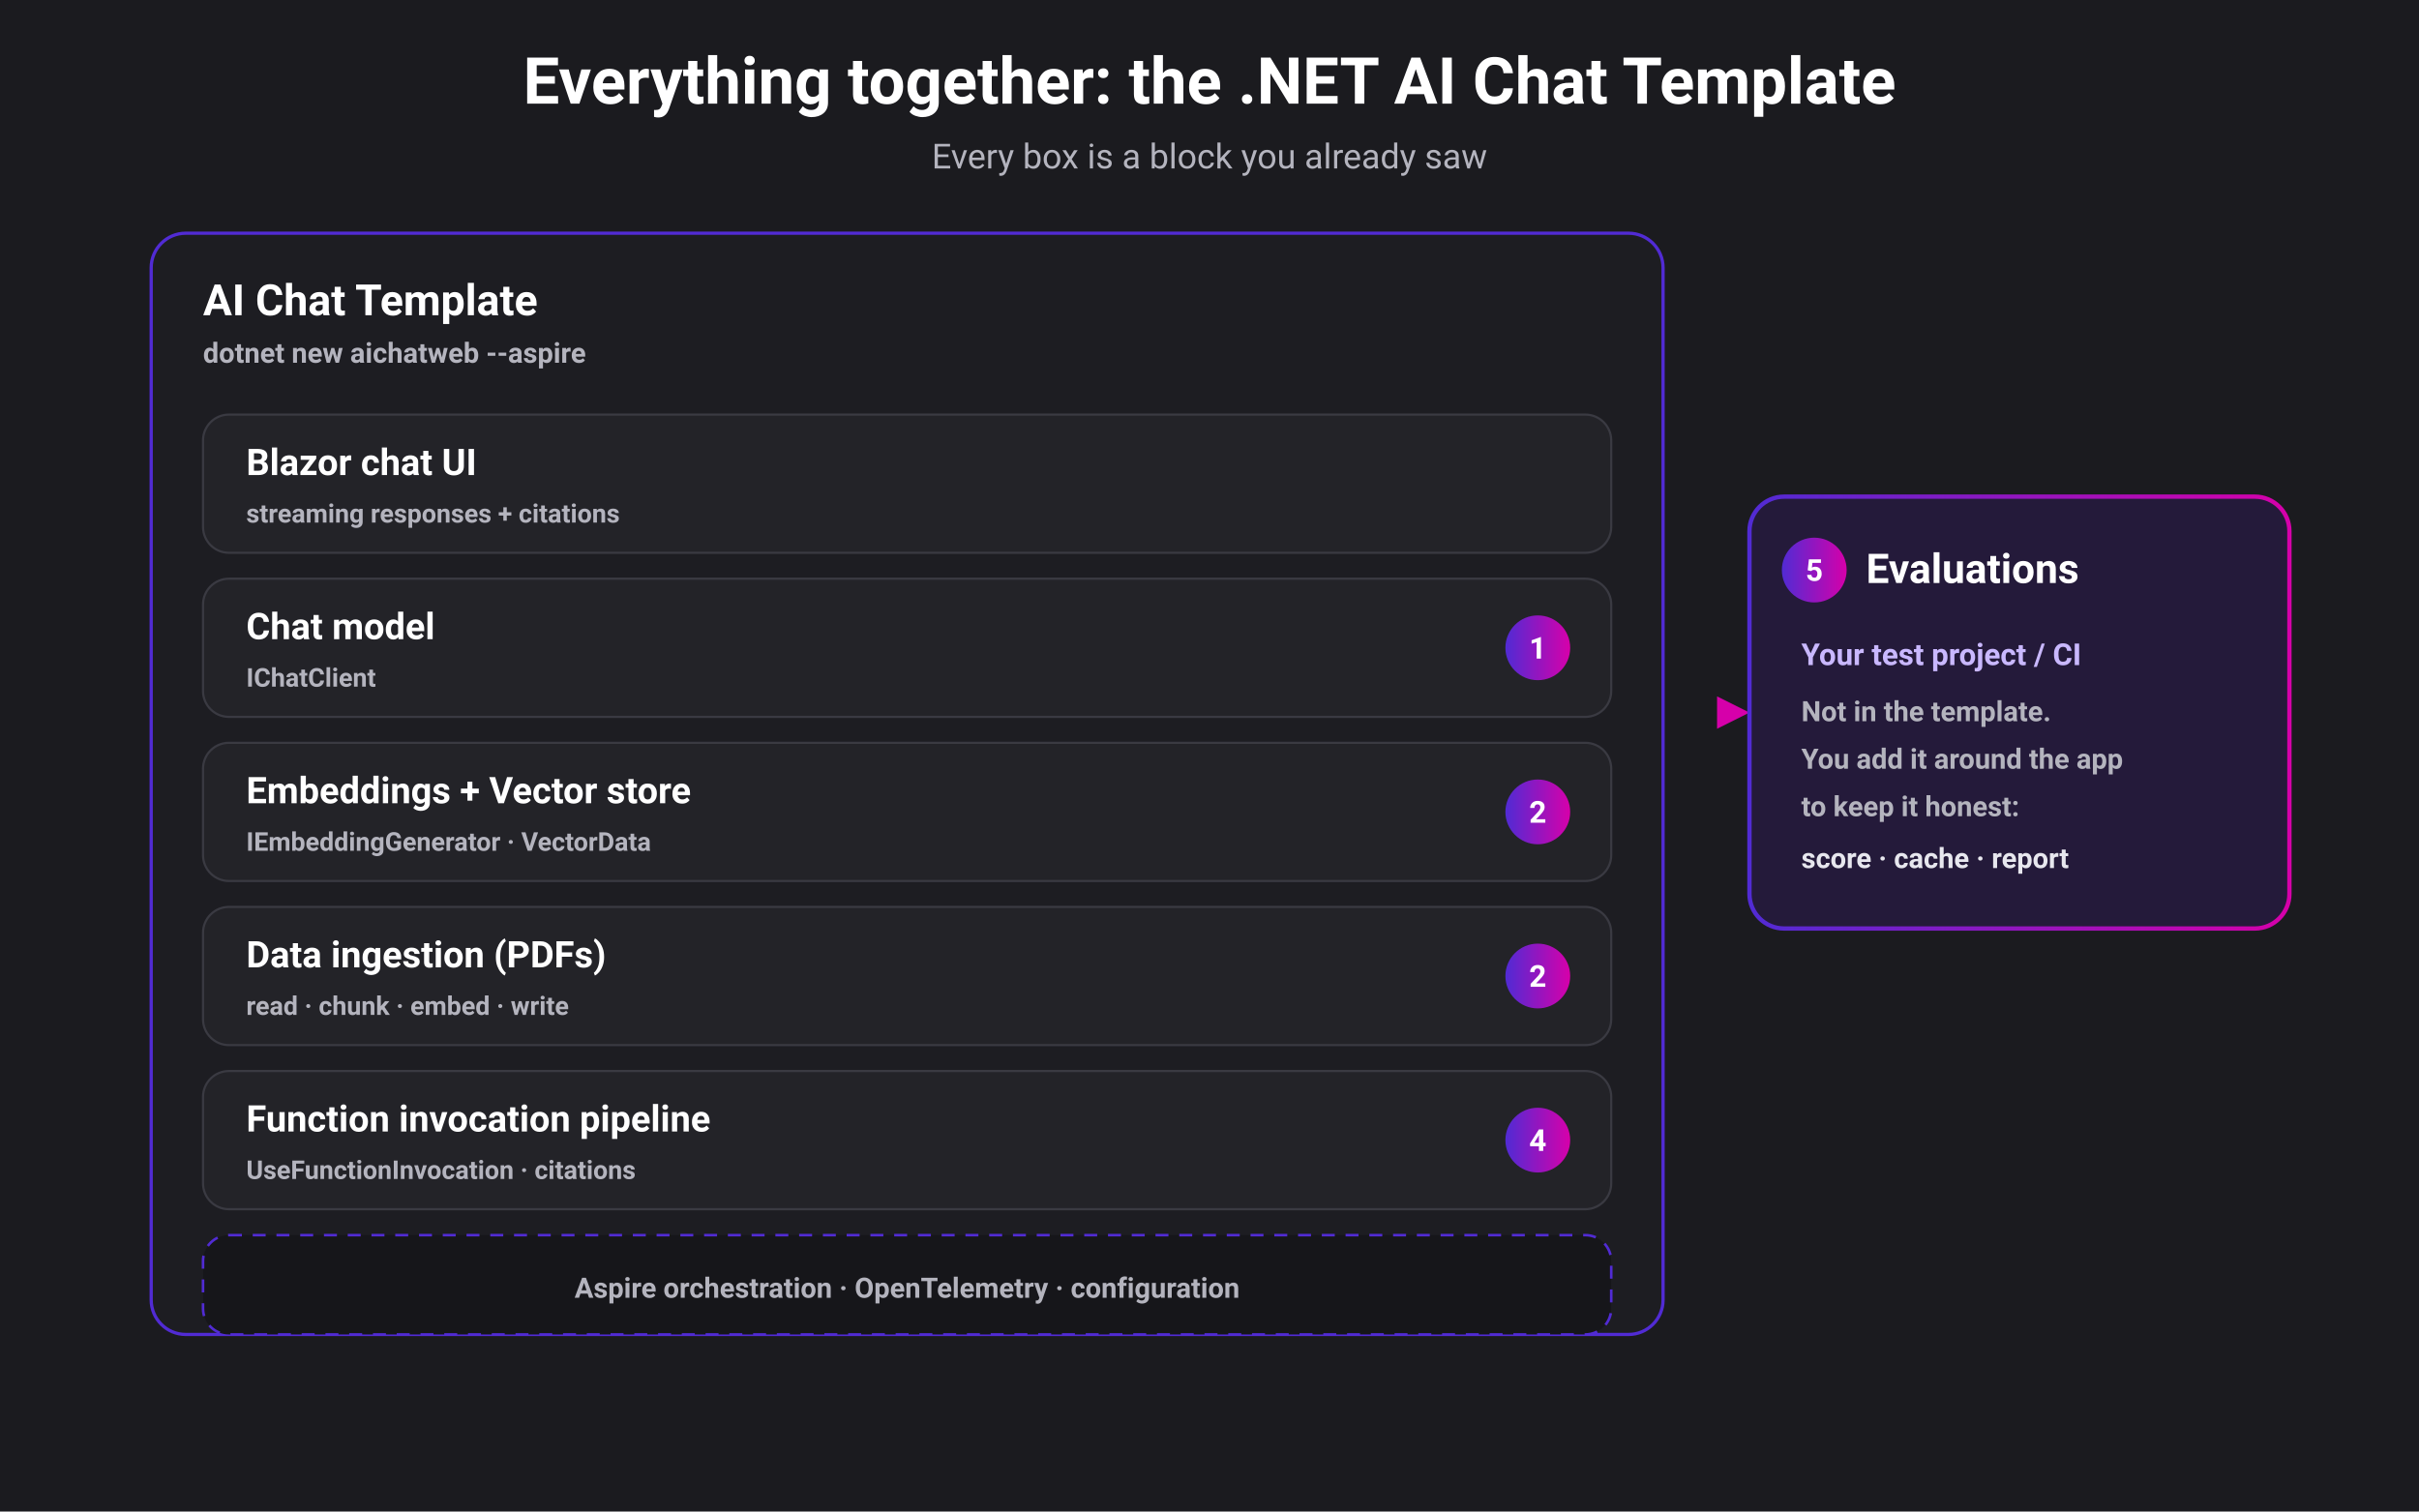
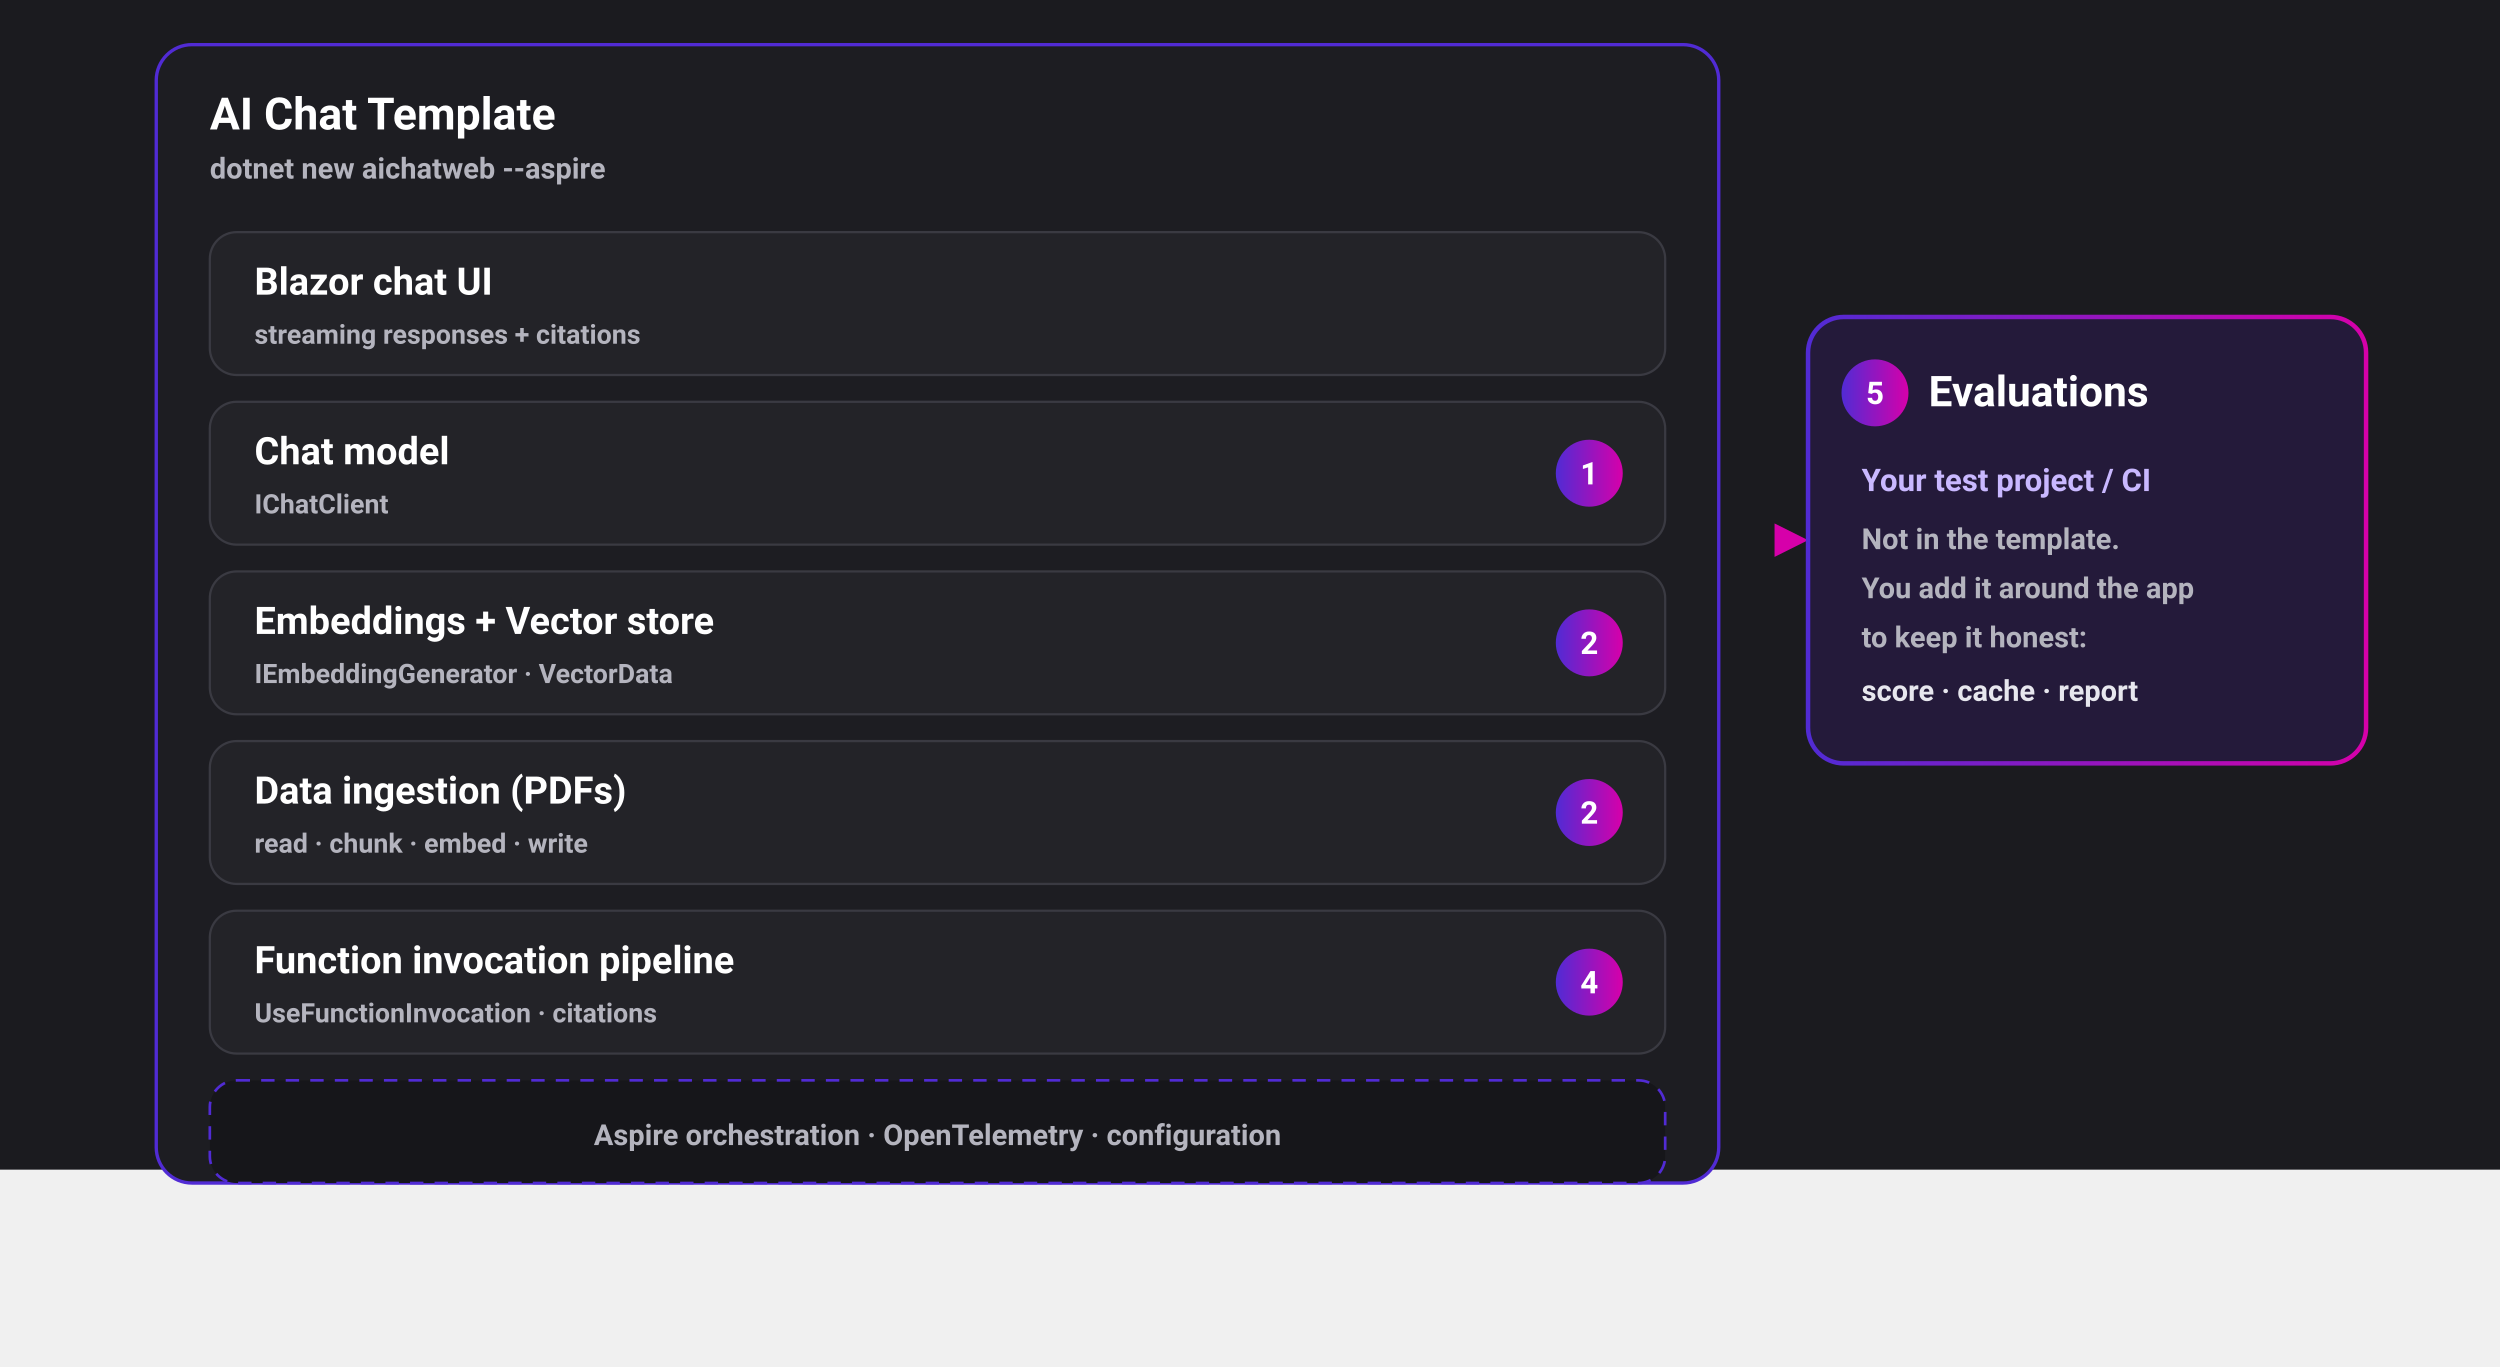
- <svg xmlns="http://www.w3.org/2000/svg" viewBox="0 0 1120 700" width="1120" height="700" role="img">
+ <svg xmlns="http://www.w3.org/2000/svg" viewBox="0 88 1120 612" width="1120" height="612" role="img">
  <defs>
    <linearGradient id="grad" x1="0" y1="0" x2="1" y2="0">
      <stop offset="0" stop-color="#512bd4" />
      <stop offset="1" stop-color="#d600aa" />
    </linearGradient>
    <linearGradient id="gradV" x1="0" y1="0" x2="0" y2="1">
      <stop offset="0" stop-color="#512bd4" />
      <stop offset="1" stop-color="#d600aa" />
    </linearGradient>
    <filter id="soft" x="-30%" y="-30%" width="160%" height="160%">
      <feDropShadow dx="0" dy="0" stdDeviation="6" flood-color="#8a4bff" flood-opacity="0.40" />
    </filter>
    <marker id="arrow" markerWidth="10" markerHeight="10" refX="6" refY="3" orient="auto">
      <path d="M0,0 L6,3 L0,6 Z" fill="#d600aa" />
    </marker>
  </defs>
-   <rect width="1120" height="700" fill="#1b1b1f" />
-   <text x="560" y="48" text-anchor="middle" fill="#ffffff" font-family="'Segoe UI', system-ui, -apple-system, Roboto, sans-serif" font-size="30" font-weight="700">Everything together: the .NET AI Chat Template</text>
-   <text x="560" y="78" text-anchor="middle" fill="#b4b4be" font-family="'Segoe UI', system-ui, -apple-system, Roboto, sans-serif" font-size="16">Every box is a block you already saw</text>
+   <rect width="1120" height="612" fill="#1b1b1f" />
  <rect x="70" y="108" width="700" height="510" rx="16" fill="#1d1d22" stroke="#512bd4" stroke-width="1.5" />
  <text x="94" y="146" text-anchor="start" fill="#ffffff" font-family="'Segoe UI', system-ui, -apple-system, Roboto, sans-serif" font-size="20" font-weight="700">AI Chat Template</text>
  <text x="94" y="168" text-anchor="start" fill="#b4b4be" font-family="'Segoe UI', system-ui, -apple-system, Roboto, sans-serif" font-size="13" font-weight="600">dotnet new aichatweb --aspire</text>
  <rect x="94" y="192" width="652" height="64" rx="12" fill="#232328" stroke="#3a3a42" stroke-width="1" />
  <text x="114" y="220" text-anchor="start" fill="#ffffff" font-family="'Segoe UI', system-ui, -apple-system, Roboto, sans-serif" font-size="17" font-weight="700">Blazor chat UI</text>
  <text x="114" y="242" text-anchor="start" fill="#b4b4be" font-family="'Segoe UI', system-ui, -apple-system, Roboto, sans-serif" font-size="12" font-weight="600">streaming responses + citations</text>
  <rect x="94" y="268" width="652" height="64" rx="12" fill="#232328" stroke="#3a3a42" stroke-width="1" />
  <text x="114" y="296" text-anchor="start" fill="#ffffff" font-family="'Segoe UI', system-ui, -apple-system, Roboto, sans-serif" font-size="17" font-weight="700">Chat model</text>
  <text x="114" y="318" text-anchor="start" fill="#b4b4be" font-family="'Segoe UI', system-ui, -apple-system, Roboto, sans-serif" font-size="12" font-weight="600">IChatClient</text>
  <circle cx="712" cy="300" r="15" fill="url(#grad)" />
  <text x="712" y="305" text-anchor="middle" fill="#fff" font-family="'Segoe UI', system-ui, -apple-system, Roboto, sans-serif" font-size="14" font-weight="700">1</text>
  <rect x="94" y="344" width="652" height="64" rx="12" fill="#232328" stroke="#3a3a42" stroke-width="1" />
  <text x="114" y="372" text-anchor="start" fill="#ffffff" font-family="'Segoe UI', system-ui, -apple-system, Roboto, sans-serif" font-size="17" font-weight="700">Embeddings + Vector store</text>
  <text x="114" y="394" text-anchor="start" fill="#b4b4be" font-family="'Segoe UI', system-ui, -apple-system, Roboto, sans-serif" font-size="12" font-weight="600">IEmbeddingGenerator · VectorData</text>
  <circle cx="712" cy="376" r="15" fill="url(#grad)" />
  <text x="712" y="381" text-anchor="middle" fill="#fff" font-family="'Segoe UI', system-ui, -apple-system, Roboto, sans-serif" font-size="14" font-weight="700">2</text>
  <rect x="94" y="420" width="652" height="64" rx="12" fill="#232328" stroke="#3a3a42" stroke-width="1" />
  <text x="114" y="448" text-anchor="start" fill="#ffffff" font-family="'Segoe UI', system-ui, -apple-system, Roboto, sans-serif" font-size="17" font-weight="700">Data ingestion (PDFs)</text>
  <text x="114" y="470" text-anchor="start" fill="#b4b4be" font-family="'Segoe UI', system-ui, -apple-system, Roboto, sans-serif" font-size="12" font-weight="600">read · chunk · embed · write</text>
  <circle cx="712" cy="452" r="15" fill="url(#grad)" />
  <text x="712" y="457" text-anchor="middle" fill="#fff" font-family="'Segoe UI', system-ui, -apple-system, Roboto, sans-serif" font-size="14" font-weight="700">2</text>
  <rect x="94" y="496" width="652" height="64" rx="12" fill="#232328" stroke="#3a3a42" stroke-width="1" />
  <text x="114" y="524" text-anchor="start" fill="#ffffff" font-family="'Segoe UI', system-ui, -apple-system, Roboto, sans-serif" font-size="17" font-weight="700">Function invocation pipeline</text>
  <text x="114" y="546" text-anchor="start" fill="#b4b4be" font-family="'Segoe UI', system-ui, -apple-system, Roboto, sans-serif" font-size="12" font-weight="600">UseFunctionInvocation · citations</text>
  <circle cx="712" cy="528" r="15" fill="url(#grad)" />
  <text x="712" y="533" text-anchor="middle" fill="#fff" font-family="'Segoe UI', system-ui, -apple-system, Roboto, sans-serif" font-size="14" font-weight="700">4</text>
  <rect x="94" y="572" width="652" height="46" rx="12" fill="#16161a" stroke="#512bd4" stroke-width="1.2" stroke-dasharray="6 5" />
  <text x="420" y="601" text-anchor="middle" fill="#b4b4be" font-family="'Segoe UI', system-ui, -apple-system, Roboto, sans-serif" font-size="13" font-weight="600">Aspire orchestration · OpenTelemetry · configuration</text>
  <line x1="770" y1="330" x2="810" y2="330" stroke="url(#grad)" stroke-width="2.5" stroke-dasharray="7 5" marker-end="url(#arrow)" />
  <rect x="810" y="230" width="250" height="200" rx="16" fill="#241a3a" stroke="url(#grad)" stroke-width="2" />
  <circle cx="840" cy="264" r="15" fill="url(#grad)" />
  <text x="840" y="269" text-anchor="middle" fill="#fff" font-family="'Segoe UI', system-ui, -apple-system, Roboto, sans-serif" font-size="14" font-weight="700">5</text>
  <text x="864" y="270" text-anchor="start" fill="#ffffff" font-family="'Segoe UI', system-ui, -apple-system, Roboto, sans-serif" font-size="19" font-weight="700">Evaluations</text>
  <text x="834" y="308" text-anchor="start" fill="#c9b8ff" font-family="'Segoe UI', system-ui, -apple-system, Roboto, sans-serif" font-size="14" font-weight="700">Your test project / CI</text>
  <text x="834" y="334" text-anchor="start" fill="#b4b4be" font-family="'Segoe UI', system-ui, -apple-system, Roboto, sans-serif" font-size="13" font-weight="600">Not in the template.</text>
  <text x="834" y="356" text-anchor="start" fill="#b4b4be" font-family="'Segoe UI', system-ui, -apple-system, Roboto, sans-serif" font-size="13" font-weight="600">You add it around the app</text>
  <text x="834" y="378" text-anchor="start" fill="#b4b4be" font-family="'Segoe UI', system-ui, -apple-system, Roboto, sans-serif" font-size="13" font-weight="600">to keep it honest:</text>
  <text x="834" y="402" text-anchor="start" fill="#e7e7ee" font-family="'Segoe UI', system-ui, -apple-system, Roboto, sans-serif" font-size="13" font-weight="700">score · cache · report</text>
</svg>
